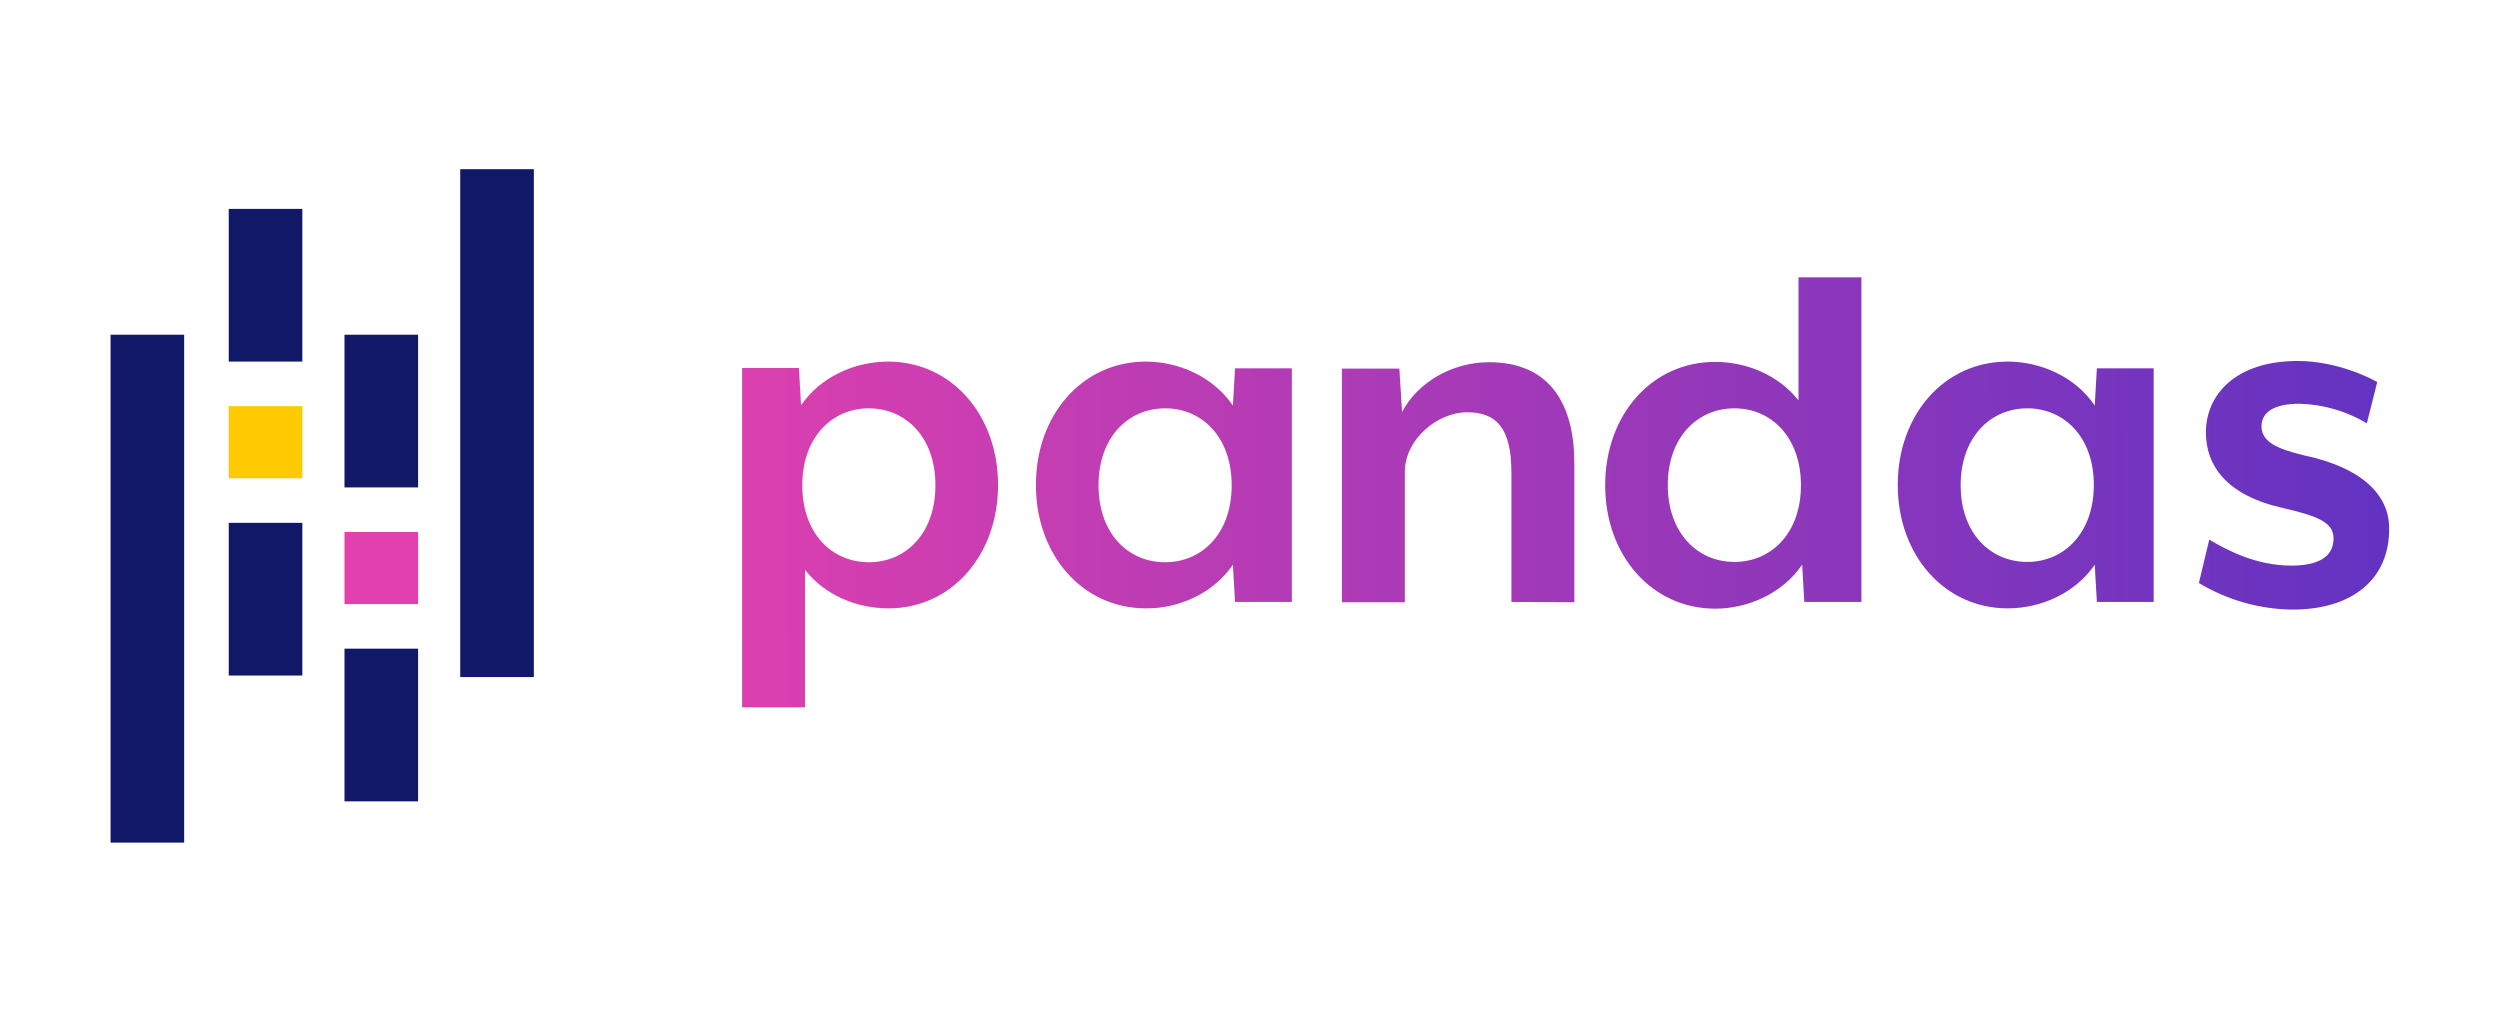
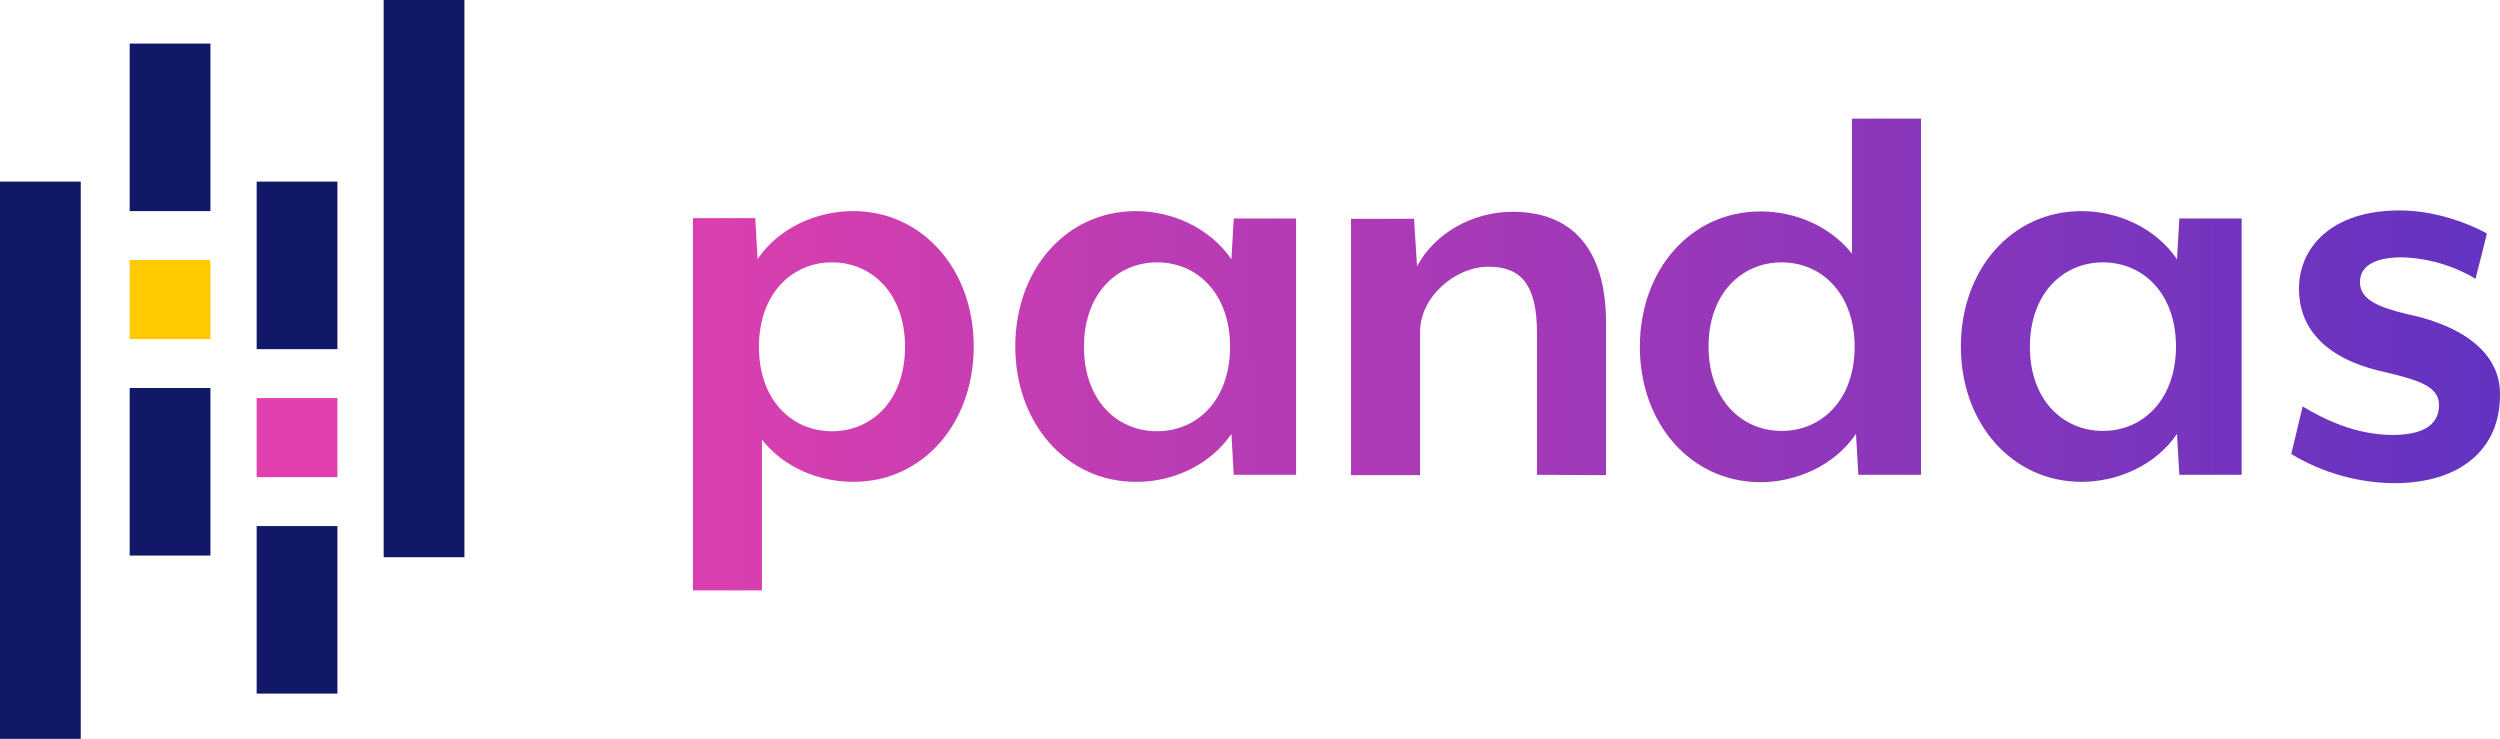
- <svg xmlns="http://www.w3.org/2000/svg" version="1.1" id="Layer_1" x="0px" y="0px" viewBox="0 0 818.6 331.2" style="enable-background:new 0 0 818.6 331.2;" xml:space="preserve">
+ <svg xmlns="http://www.w3.org/2000/svg" version="1.1" id="Layer_1" x="0px" y="0px" style="enable-background:new 0 0 818.6 331.2;" xml:space="preserve" viewBox="36.2 55.4 746.1 220.5">
  <style type="text/css">
	.st0{fill:url(#SVGID_1_);}
	.st1{fill:url(#SVGID_2_);}
	.st2{fill:url(#SVGID_3_);}
	.st3{fill:url(#SVGID_4_);}
	.st4{fill:url(#SVGID_5_);}
	.st5{fill:url(#SVGID_6_);}
	.st6{fill:#101867;}
	.st7{fill:#FFCA00;}
	.st8{fill:#E240AE;}
</style>
  <g>
    <linearGradient id="SVGID_1_" gradientUnits="userSpaceOnUse" x1="215.157" y1="175.292" x2="797.548" y2="172.736">
      <stop offset="3.977893e-07" style="stop-color:#E140AE" />
      <stop offset="1" style="stop-color:#5F32C2" />
      <stop offset="1" style="stop-color:#E70488" />
    </linearGradient>
    <path class="st0" d="M290.9,199.2c-10.3,0-20.7-4.2-27.3-12.6v45H243V120.5h18.6l0.7,12.2c6.4-9.4,17.7-14.3,28.5-14.3   c20.7,0,36,17.4,36,40.4S311.6,199.2,290.9,199.2z M284.5,133.7c-12,0-21.8,9.4-21.8,25.2s9.7,25.2,21.8,25.2s21.8-9.4,21.8-25.2   S296.5,133.7,284.5,133.7z" />
    <linearGradient id="SVGID_2_" gradientUnits="userSpaceOnUse" x1="215.088" y1="159.532" x2="797.479" y2="156.976">
      <stop offset="3.977893e-07" style="stop-color:#E140AE" />
      <stop offset="1" style="stop-color:#5F32C2" />
      <stop offset="1" style="stop-color:#E70488" />
    </linearGradient>
    <path class="st1" d="M404.4,197.1l-0.7-12.2c-6.4,9.4-17.7,14.4-28.5,14.3c-20.7,0-36-17.4-36-40.4s15.2-40.4,36-40.4   c10.8,0,22.1,5,28.5,14.4l0.7-12.2H423v76.5H404.4z M381.5,133.7c-12,0-21.8,9.4-21.8,25.2s9.7,25.2,21.8,25.2s21.8-9.4,21.8-25.2   S393.6,133.7,381.5,133.7L381.5,133.7z" />
    <linearGradient id="SVGID_3_" gradientUnits="userSpaceOnUse" x1="215.086" y1="159.042" x2="797.476" y2="156.486">
      <stop offset="3.977893e-07" style="stop-color:#E140AE" />
      <stop offset="1" style="stop-color:#5F32C2" />
      <stop offset="1" style="stop-color:#E70488" />
    </linearGradient>
    <path class="st2" d="M494.9,197.1v-42.3c0-14.9-5.1-19.8-14.5-19.8c-9.8,0-20.4,8.9-20.4,19.5v42.7h-20.6v-76.5h18.8l0.9,14.2   c5.1-9.8,16.6-16.3,28.4-16.3c20.4,0,28,14.2,28,33.1v45.5L494.9,197.1z" />
    <linearGradient id="SVGID_4_" gradientUnits="userSpaceOnUse" x1="215.031" y1="146.621" x2="797.422" y2="144.065">
      <stop offset="3.977893e-07" style="stop-color:#E140AE" />
      <stop offset="1" style="stop-color:#5F32C2" />
      <stop offset="1" style="stop-color:#E70488" />
    </linearGradient>
    <path class="st3" d="M590.8,197.1l-0.7-12.2c-6.4,9.4-17.7,14.4-28.5,14.4c-20.7,0-36-17.4-36-40.4s15.2-40.4,36-40.4   c10.3,0,20.7,4.3,27.3,12.6V90.8h20.6v106.3H590.8z M567.9,133.7c-12,0-21.8,9.4-21.8,25.1s9.7,25.2,21.8,25.2s21.8-9.4,21.8-25.1   S580,133.7,567.9,133.7z" />
    <linearGradient id="SVGID_5_" gradientUnits="userSpaceOnUse" x1="215.094" y1="160.806" x2="797.484" y2="158.25">
      <stop offset="3.977893e-07" style="stop-color:#E140AE" />
      <stop offset="1" style="stop-color:#5F32C2" />
      <stop offset="1" style="stop-color:#E70488" />
    </linearGradient>
    <path class="st4" d="M686.6,197.1l-0.7-12.2c-6.4,9.4-17.7,14.3-28.5,14.3c-20.7,0-36-17.4-36-40.4s15.2-40.4,36-40.4   c10.8,0,22.2,5,28.5,14.4l0.7-12.2h18.6v76.5L686.6,197.1z M663.8,133.7c-12,0-21.8,9.4-21.8,25.2s9.8,25.1,21.8,25.1   s21.8-9.4,21.8-25.2S675.8,133.7,663.8,133.7L663.8,133.7z" />
    <linearGradient id="SVGID_6_" gradientUnits="userSpaceOnUse" x1="215.096" y1="161.325" x2="797.486" y2="158.769">
      <stop offset="3.977893e-07" style="stop-color:#E140AE" />
      <stop offset="1" style="stop-color:#5F32C2" />
      <stop offset="1" style="stop-color:#E70488" />
    </linearGradient>
    <path class="st5" d="M750.7,199.6c-10.8-0.1-21.4-3.1-30.7-8.7l3.4-14.2c6.2,3.7,15.6,8.5,26.9,8.5c8.2,0,13.8-2.5,13.8-8.9   c0-5.5-5.8-7.4-16.3-9.9c-18.8-4.1-25.5-14-25.5-24.8c0-12.1,9.4-23.4,30.1-23.4c12.6,0,23.6,5.5,26,6.9l-3.4,13.5   c-6.7-4-14.3-6.2-22.1-6.4c-8.3,0-12.4,2.8-12.4,7.4c0,5.1,5.3,7.4,13.5,9.4c20.2,4.2,28.3,13.6,28.3,23.9   C782.5,189.5,770.4,199.6,750.7,199.6z" />
  </g>
  <rect x="74.9" y="68.4" class="st6" width="24.1" height="50" />
  <rect x="74.9" y="171.2" class="st6" width="24.1" height="50" />
  <rect x="74.9" y="133" class="st7" width="24.1" height="23.6" />
  <rect x="36.2" y="109.6" class="st6" width="24.1" height="166.3" />
  <rect x="112.8" y="212.4" class="st6" width="24.1" height="50" />
  <rect x="112.8" y="109.6" class="st6" width="24.1" height="50" />
  <rect x="112.8" y="174.2" class="st8" width="24.1" height="23.6" />
  <rect x="150.7" y="55.4" class="st6" width="24.1" height="166.3" />
</svg>
